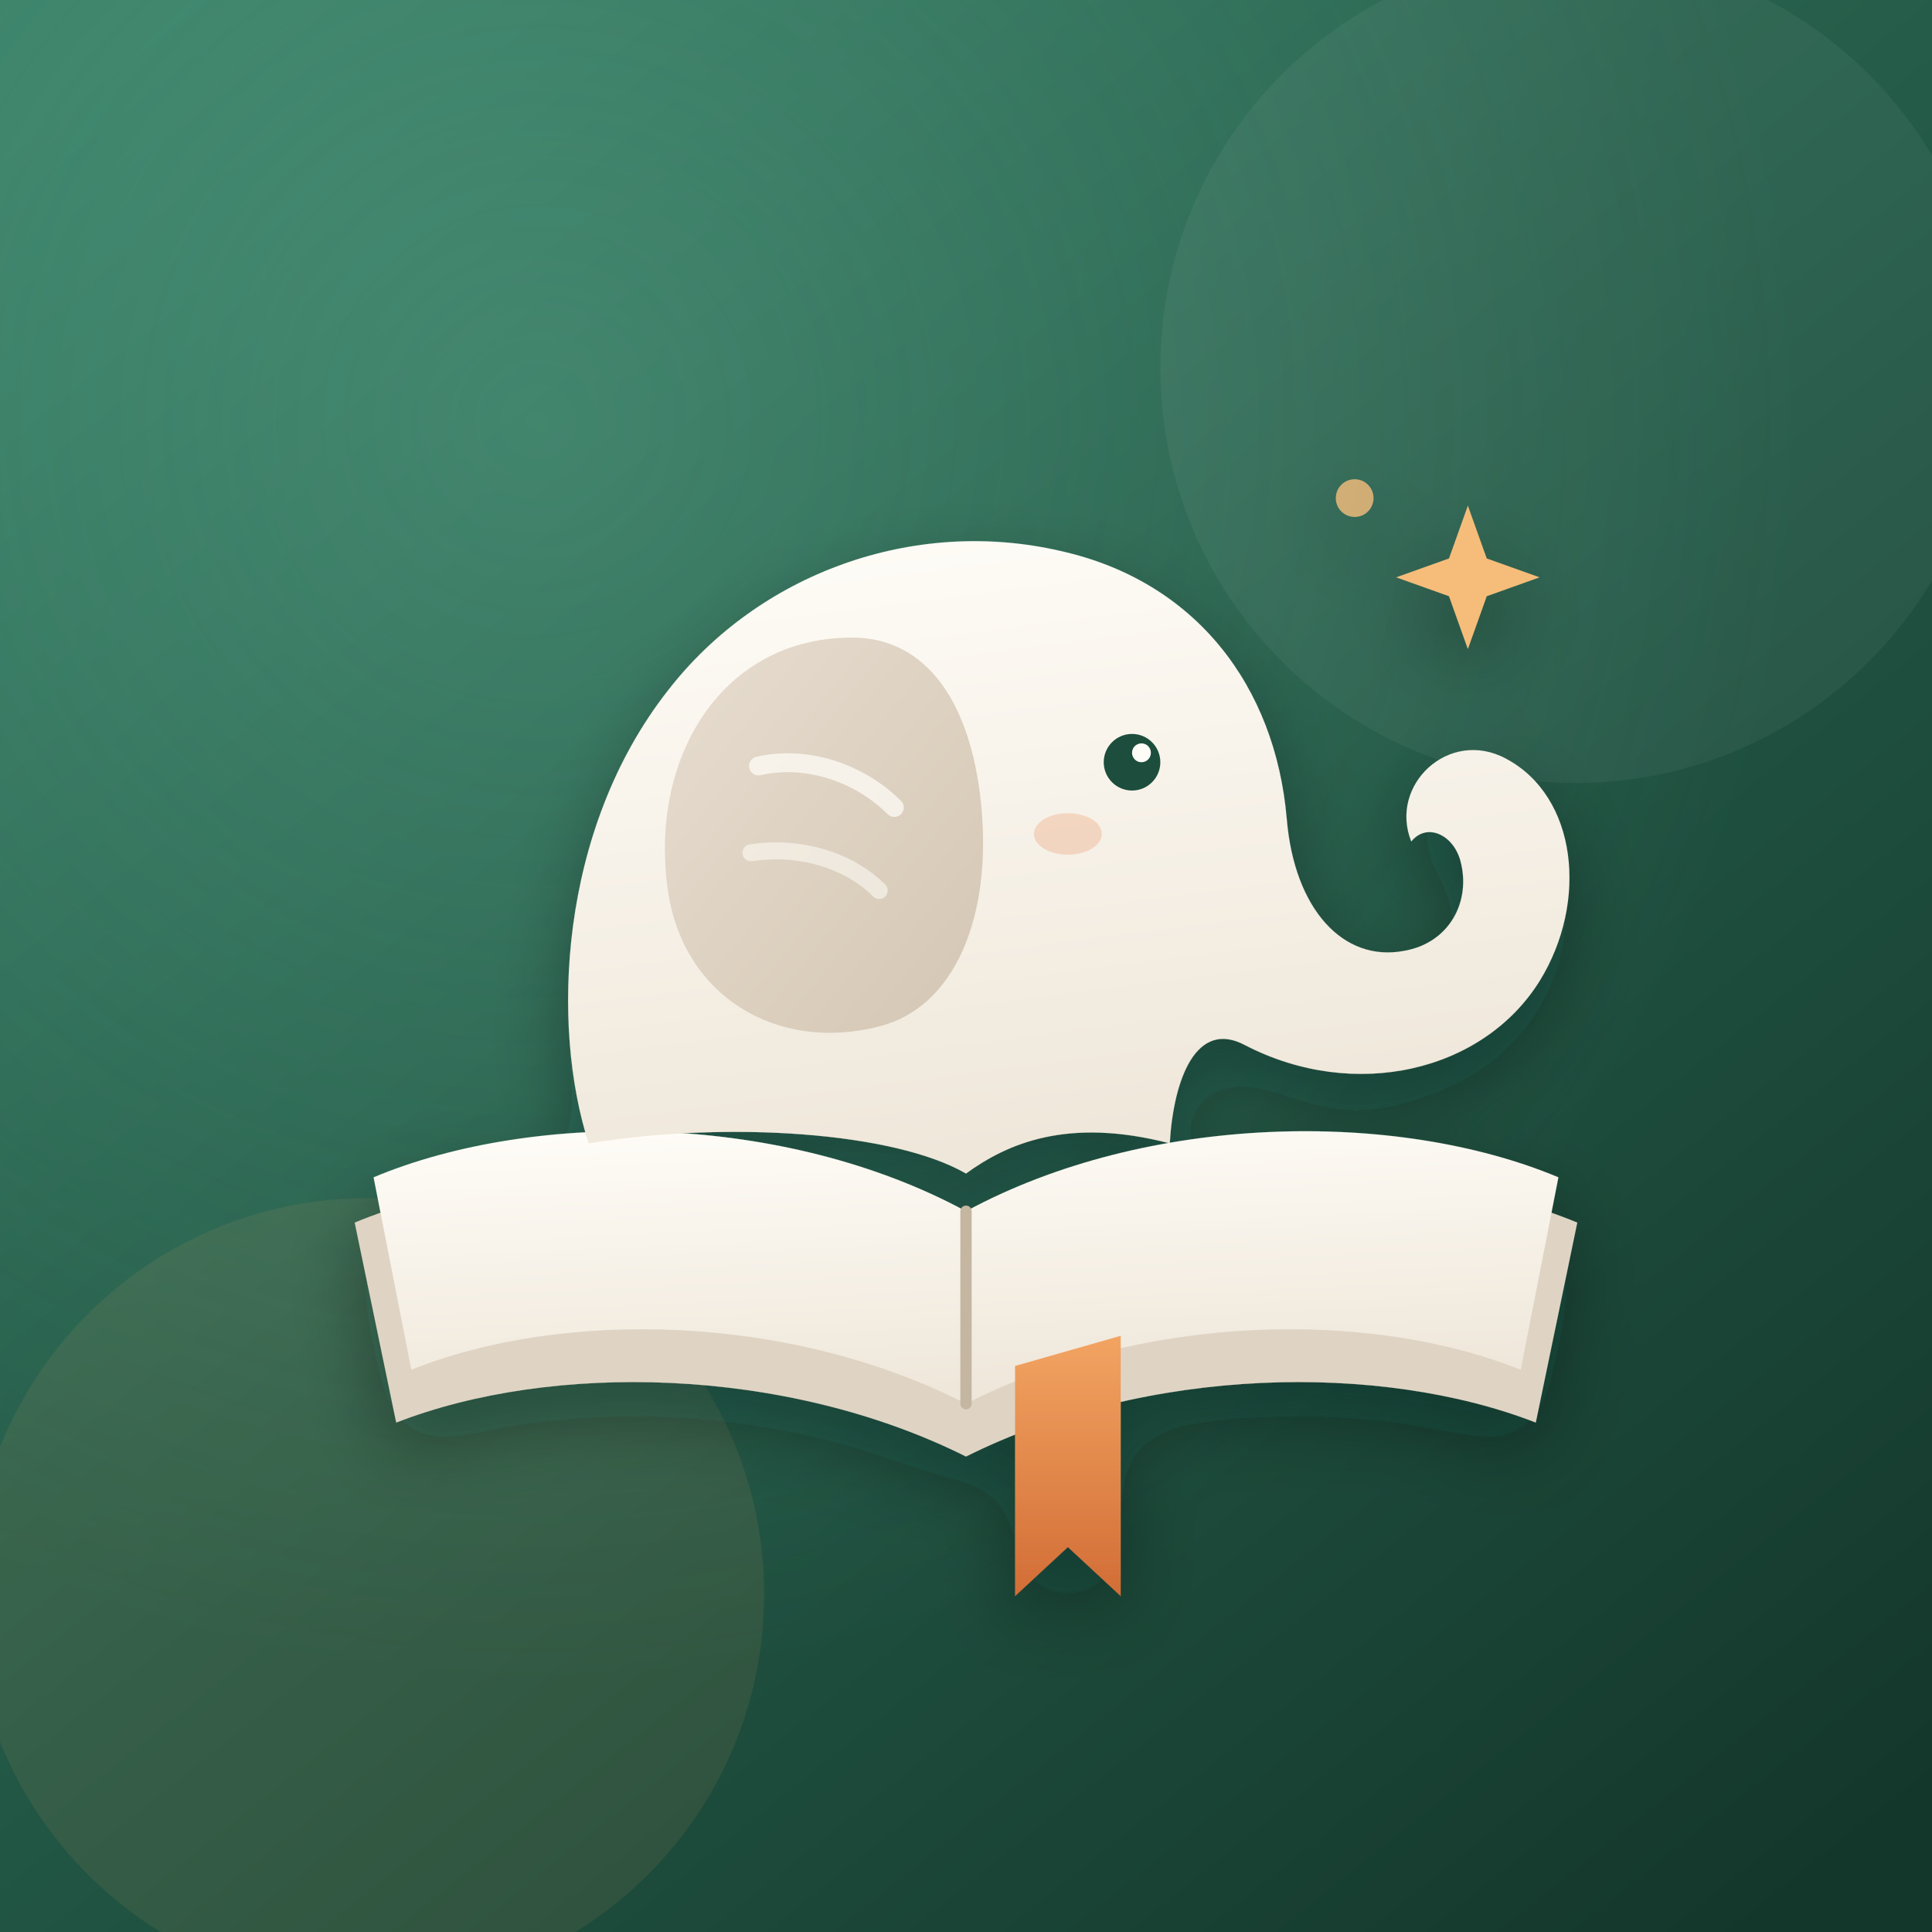
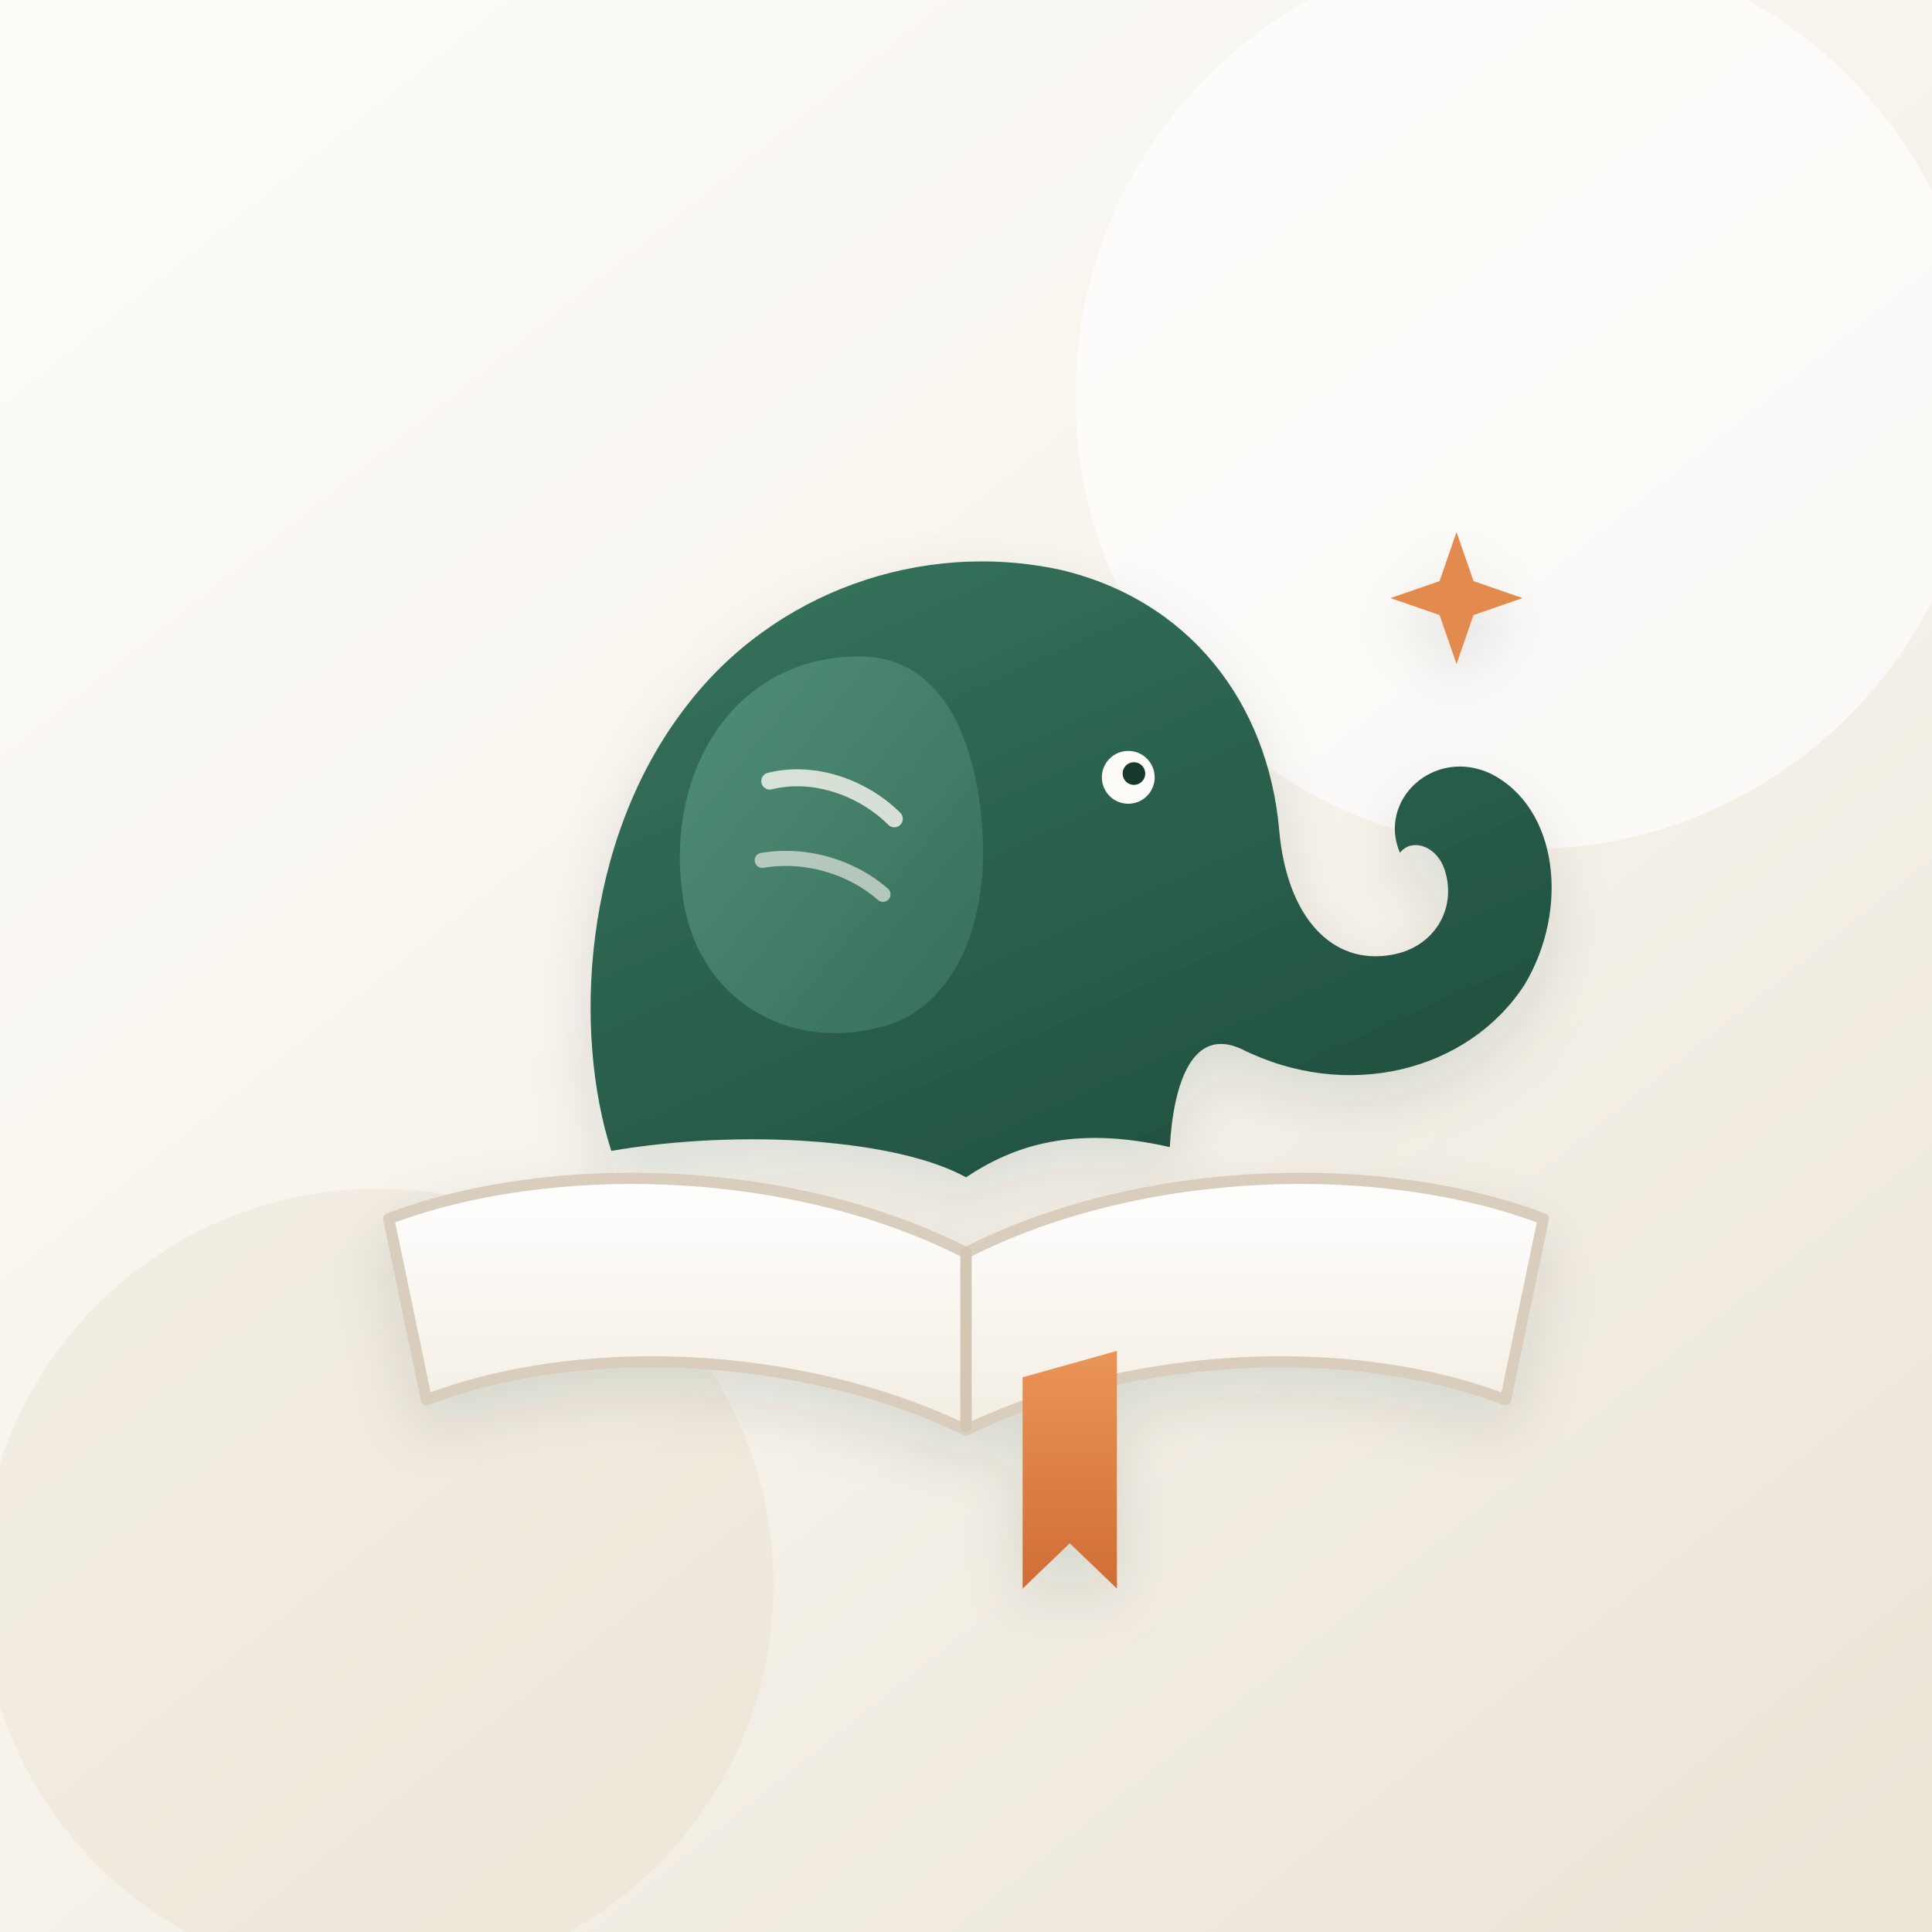
<svg xmlns="http://www.w3.org/2000/svg" viewBox="0 0 1024 1024" width="1024" height="1024">
  <defs>
-     <linearGradient id="bgGrad" x1="0.1" y1="0" x2="0.9" y2="1">
-       <stop offset="0%" stop-color="#357A62" />
-       <stop offset="52%" stop-color="#225745" />
-       <stop offset="100%" stop-color="#14372B" />
+     <linearGradient id="lightBg" x1="0.1" y1="0" x2="0.9" y2="1">
+       <stop offset="0%" stop-color="#FDFCF9" />
+       <stop offset="55%" stop-color="#F6F2EA" />
+       <stop offset="100%" stop-color="#ECE5D8" />
    </linearGradient>
-     <radialGradient id="glowTop" cx="0.28" cy="0.22" r="0.65">
-       <stop offset="0%" stop-color="#8FE3C2" stop-opacity="0.22" />
-       <stop offset="100%" stop-color="#8FE3C2" stop-opacity="0" />
-     </radialGradient>
-     <linearGradient id="creamGrad" x1="0" y1="0" x2="0.2" y2="1">
-       <stop offset="0%" stop-color="#FFFDF8" />
-       <stop offset="100%" stop-color="#EFE7DA" />
+     <linearGradient id="eleGreen" x1="0.15" y1="0" x2="0.85" y2="1">
+       <stop offset="0%" stop-color="#35725C" />
+       <stop offset="100%" stop-color="#1F4D3D" />
    </linearGradient>
-     <linearGradient id="earGrad" x1="0" y1="0" x2="1" y2="1">
-       <stop offset="0%" stop-color="#E7DDD0" />
-       <stop offset="100%" stop-color="#D4C6B3" />
+     <linearGradient id="earSoft" x1="0" y1="0" x2="1" y2="1">
+       <stop offset="0%" stop-color="#518F78" />
+       <stop offset="100%" stop-color="#366E5A" />
    </linearGradient>
-     <linearGradient id="ribbonGrad" x1="0" y1="0" x2="0" y2="1">
-       <stop offset="0%" stop-color="#F2A462" />
-       <stop offset="100%" stop-color="#D26D36" />
+     <linearGradient id="bookBase" x1="0" y1="0" x2="0" y2="1">
+       <stop offset="0%" stop-color="#FFFFFF" />
+       <stop offset="100%" stop-color="#F3EDE2" />
    </linearGradient>
-     <filter id="softShadow" x="-15%" y="-15%" width="130%" height="135%">
-       <feDropShadow dx="0" dy="18" stdDeviation="20" flood-color="#0B221A" flood-opacity="0.34" />
+     <linearGradient id="ribbonAmber" x1="0" y1="0" x2="0" y2="1">
+       <stop offset="0%" stop-color="#EB9557" />
+       <stop offset="100%" stop-color="#CF6D36" />
+     </linearGradient>
+     <filter id="gentleShadow" x="-15%" y="-15%" width="130%" height="135%">
+       <feDropShadow dx="0" dy="14" stdDeviation="16" flood-color="#22382F" flood-opacity="0.12" />
    </filter>
  </defs>
-   <rect width="1024" height="1024" fill="url(#bgGrad)" />
-   <rect width="1024" height="1024" fill="url(#glowTop)" />
-   <circle cx="835" cy="195" r="220" fill="#FFFFFF" opacity="0.05" />
-   <circle cx="195" cy="845" r="210" fill="#F2A462" opacity="0.09" />
-   <g filter="url(#softShadow)">
-     <path d="M188 648 C275 612, 412 612, 512 664 C612 612, 749 612, 836 648              L814 754 C732 722, 608 724, 512 772 C416 724, 292 722, 210 754 Z" fill="#DFD4C4" />
-     <path d="M198 624 C284 588, 416 590, 512 642 C608 590, 740 588, 826 624              L806 726 C726 694, 606 696, 512 744 C418 696, 298 694, 218 726 Z" fill="url(#creamGrad)" />
-     <path d="M512 642 L512 744" stroke="#C5B6A2" stroke-width="6" stroke-linecap="round" />
-     <path d="M538 724 L594 708 L594 846 L566 820 L538 846 Z" fill="url(#ribbonGrad)" />
-     <path d="M312 606              C292 544, 296 440, 354 366              C402 304, 484 274, 562 292              C634 308, 676 364, 682 434              C686 482, 712 510, 744 504              C768 500, 780 478, 774 456              C770 442, 756 436, 748 446              C736 416, 768 386, 798 402              C836 422, 842 478, 816 520              C786 568, 718 584, 660 554              C634 540, 622 572, 620 606              C566 592, 534 606, 512 622              C474 600, 386 594, 312 606 Z" fill="url(#creamGrad)" />
-     <path d="M448 338              C382 340, 344 402, 354 472              C362 528, 412 558, 466 544              C506 534, 526 486, 520 426              C514 368, 488 336, 448 338 Z" fill="url(#earGrad)" />
-     <path d="M402 406 C428 400, 456 410, 474 428" fill="none" stroke="#FFFDF8" stroke-width="10" stroke-linecap="round" opacity="0.72" />
-     <path d="M398 452 C424 448, 450 456, 466 472" fill="none" stroke="#FFFDF8" stroke-width="9" stroke-linecap="round" opacity="0.55" />
-     <circle cx="600" cy="404" r="15" fill="#1E4E3D" />
-     <circle cx="605" cy="399" r="5" fill="#FFFDF8" />
-     <ellipse cx="566" cy="442" rx="18" ry="11" fill="#E99A6B" opacity="0.32" />
-     <path d="M778 268 L788 296 L816 306 L788 316 L778 344 L768 316 L740 306 L768 296 Z" fill="#F6BD7A" />
-     <circle cx="718" cy="264" r="10" fill="#F6BD7A" opacity="0.8" />
+   <rect width="1024" height="1024" fill="url(#lightBg)" />
+   <circle cx="810" cy="210" r="240" fill="#FFFFFF" opacity="0.65" />
+   <circle cx="200" cy="840" r="210" fill="#E3D6C3" opacity="0.28" />
+   <g filter="url(#gentleShadow)">
+     <path d="M206 646 C290 614, 418 616, 512 664 C606 616, 734 614, 818 646              L798 742 C720 712, 604 714, 512 758 C420 714, 304 712, 226 742 Z" fill="url(#bookBase)" stroke="#D9CEBD" stroke-width="6" stroke-linejoin="round" />
+     <path d="M512 664 L512 756" stroke="#D3C6B3" stroke-width="6" stroke-linecap="round" />
+     <path d="M542 730 L592 716 L592 842 L567 818 L542 842 Z" fill="url(#ribbonAmber)" />
+     <path d="M324 610              C304 548, 308 446, 364 374              C410 314, 488 286, 562 302              C630 318, 672 372, 678 440              C682 486, 706 512, 738 506              C760 502, 772 482, 766 462              C762 448, 748 444, 742 452              C730 424, 760 396, 790 410              C826 428, 832 482, 808 522              C778 568, 714 584, 658 556              C632 544, 622 574, 620 608              C568 596, 536 608, 512 624              C476 604, 394 598, 324 610 Z" fill="url(#eleGreen)" />
+     <path d="M452 348              C388 350, 352 410, 362 476              C370 530, 418 558, 468 544              C506 534, 526 488, 520 432              C514 376, 490 346, 452 348 Z" fill="url(#earSoft)" />
+     <path d="M408 414 C432 408, 458 418, 474 434" fill="none" stroke="#F8F5EE" stroke-width="9" stroke-linecap="round" opacity="0.82" />
+     <path d="M404 456 C428 452, 452 460, 468 474" fill="none" stroke="#F8F5EE" stroke-width="8" stroke-linecap="round" opacity="0.62" />
+     <circle cx="598" cy="412" r="14" fill="#FCFBF8" />
+     <circle cx="601" cy="410" r="6" fill="#173A2E" />
+     <path d="M772 282 L781 308 L807 317 L781 326 L772 352 L763 326 L737 317 L763 308 Z" fill="#E38B4F" />
  </g>
</svg>
